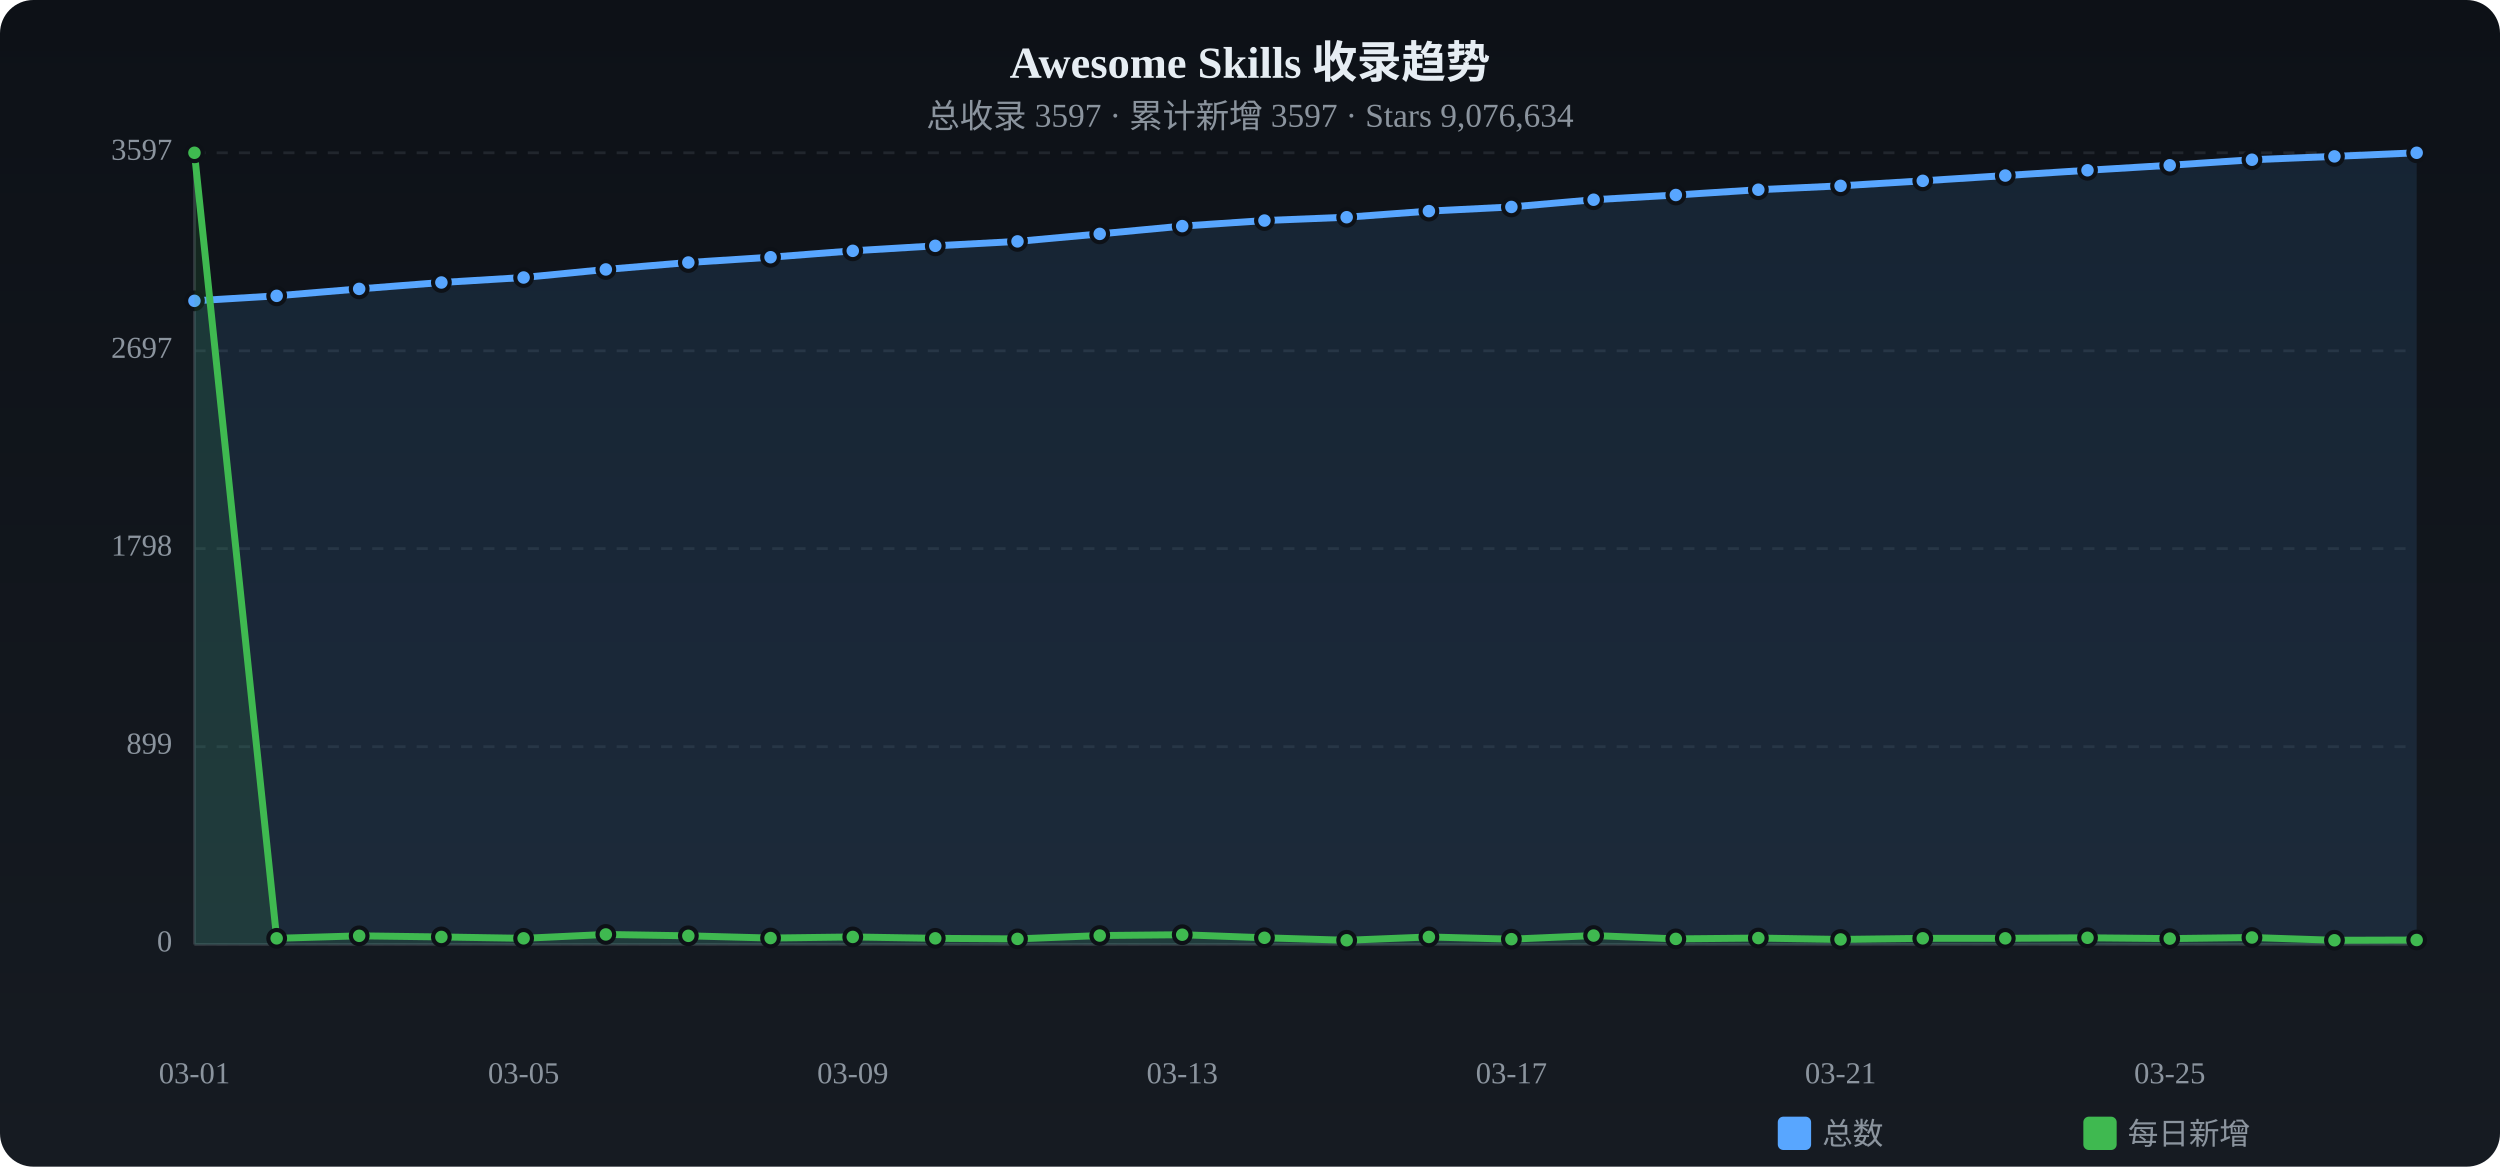
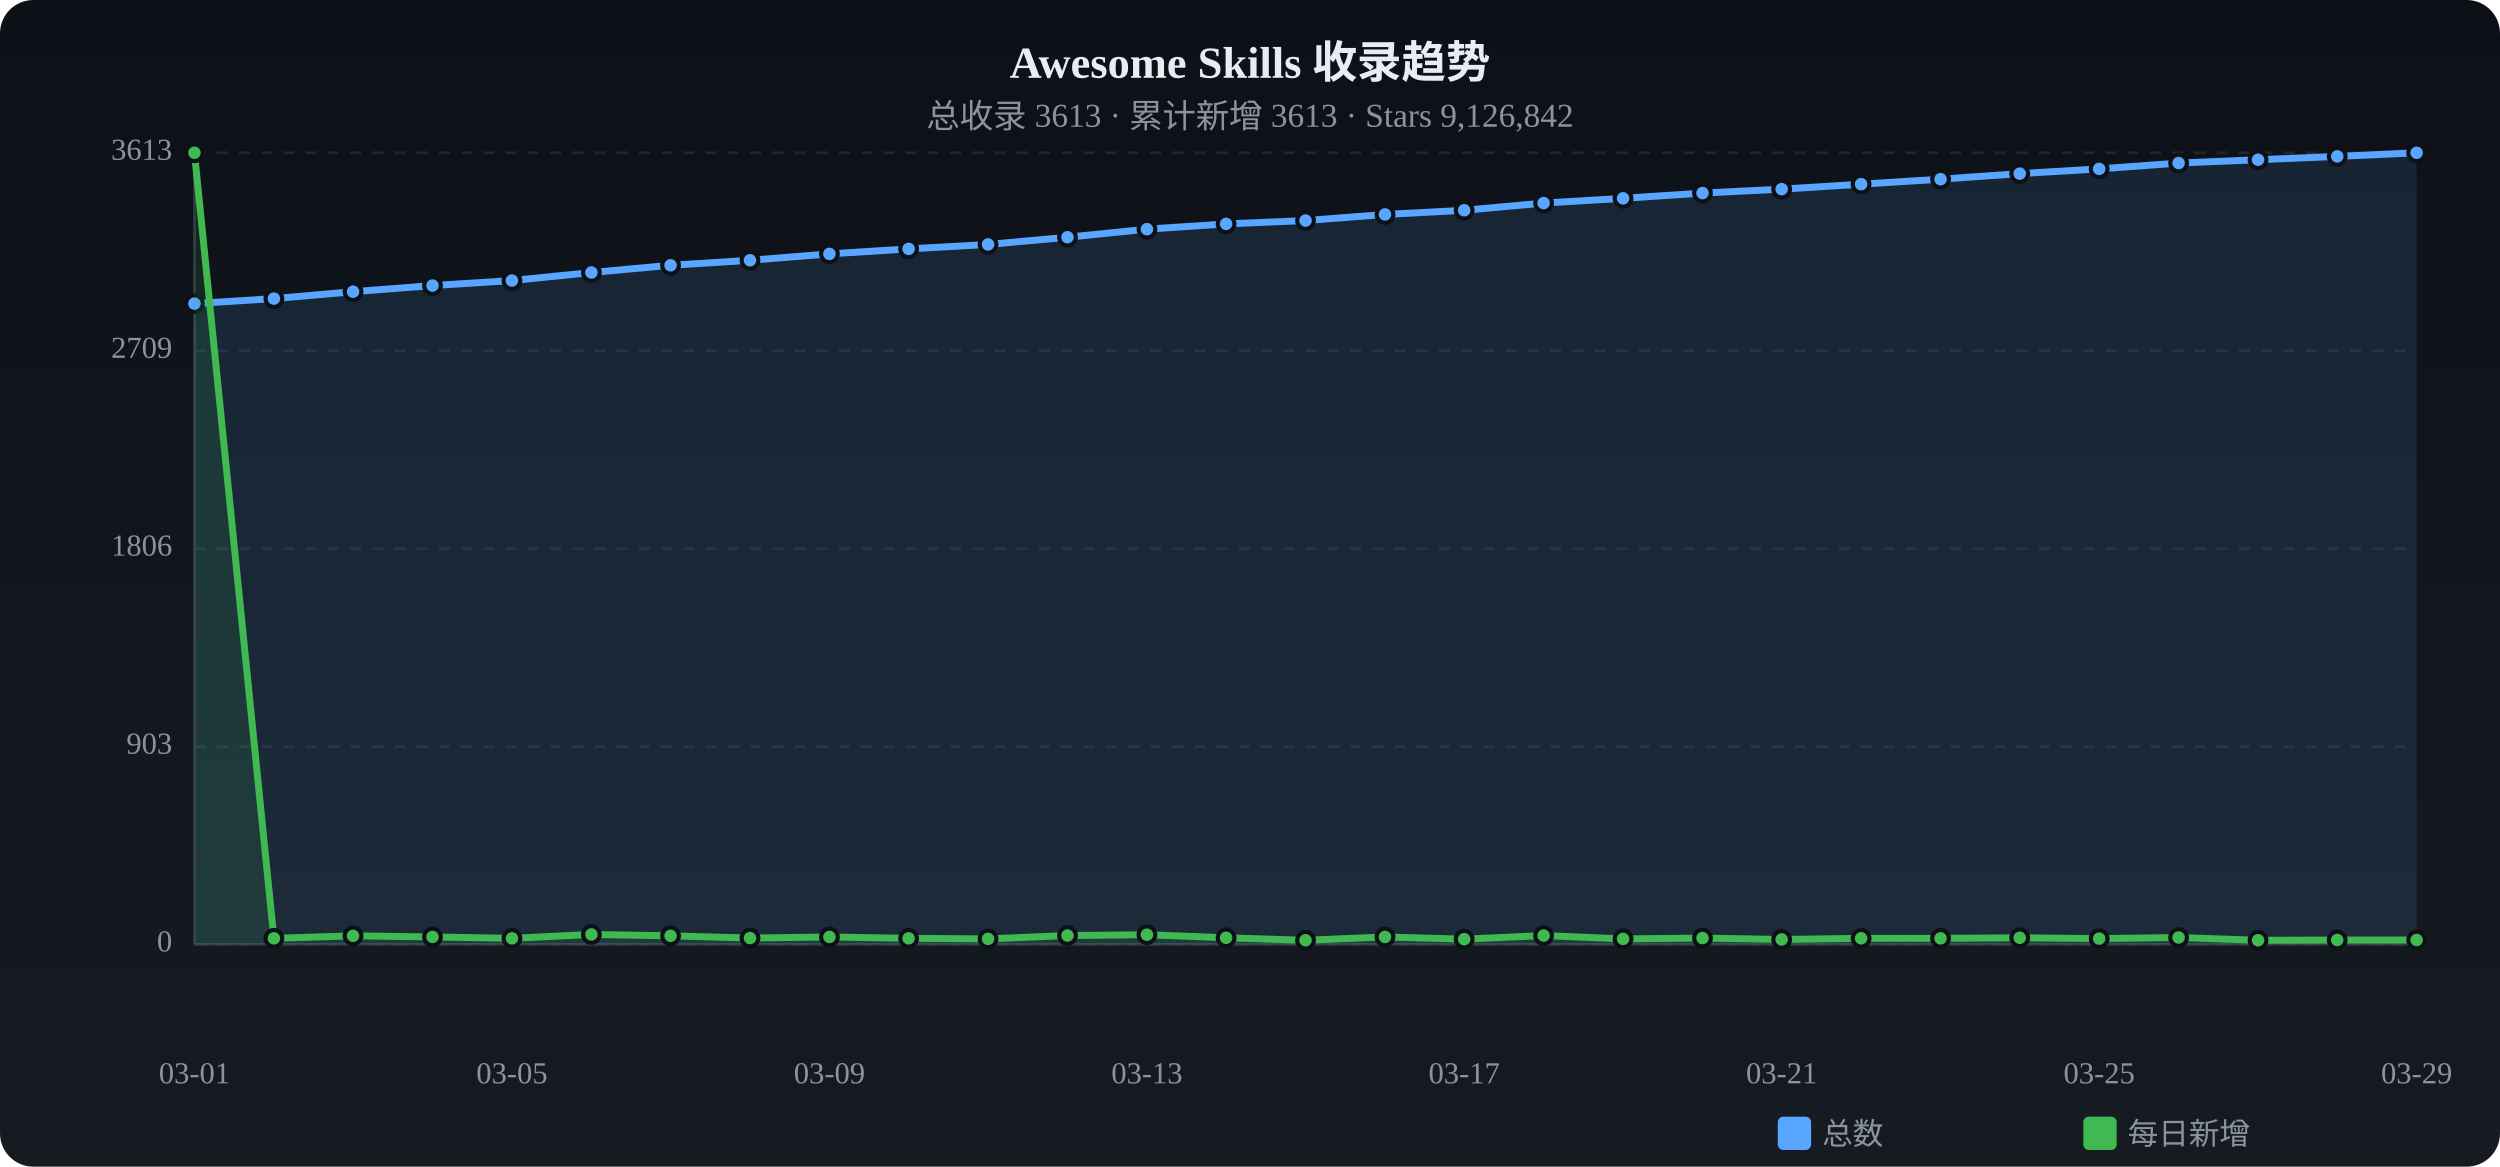
<svg xmlns="http://www.w3.org/2000/svg" viewBox="0 0 900 420" width="900" height="420">
  <defs>
    <linearGradient id="tbg" x1="0%" y1="0%" x2="0%" y2="100%">
      <stop offset="0%" stop-color="#0d1117" />
      <stop offset="100%" stop-color="#161b22" />
    </linearGradient>
  </defs>
  <rect width="900" height="420" rx="12" fill="url(#tbg)" />
  <text x="450.0" y="28" text-anchor="middle" fill="#e6edf3" font-size="16" font-weight="bold">Awesome Skills 收录趋势</text>
-   <text x="450.0" y="46" text-anchor="middle" fill="#8b949e" font-size="12">总收录 3597 · 累计新增 3597 · Stars 9,076,634</text>
+   <text x="450.0" y="46" text-anchor="middle" fill="#8b949e" font-size="12">总收录 3613 · 累计新增 3613 · Stars 9,126,842</text>
  <text x="62" y="340.0" text-anchor="end" fill="#8b949e" font-size="11" dominant-baseline="middle">0</text>
  <line x1="70" y1="340.0" x2="870" y2="340.0" stroke="#21262d" stroke-dasharray="4 4" />
-   <text x="62" y="268.8" text-anchor="end" fill="#8b949e" font-size="11" dominant-baseline="middle">899</text>
+   <text x="62" y="268.8" text-anchor="end" fill="#8b949e" font-size="11" dominant-baseline="middle">903</text>
  <line x1="70" y1="268.8" x2="870" y2="268.8" stroke="#21262d" stroke-dasharray="4 4" />
-   <text x="62" y="197.5" text-anchor="end" fill="#8b949e" font-size="11" dominant-baseline="middle">1798</text>
+   <text x="62" y="197.5" text-anchor="end" fill="#8b949e" font-size="11" dominant-baseline="middle">1806</text>
  <line x1="70" y1="197.5" x2="870" y2="197.5" stroke="#21262d" stroke-dasharray="4 4" />
-   <text x="62" y="126.3" text-anchor="end" fill="#8b949e" font-size="11" dominant-baseline="middle">2697</text>
+   <text x="62" y="126.3" text-anchor="end" fill="#8b949e" font-size="11" dominant-baseline="middle">2709</text>
  <line x1="70" y1="126.3" x2="870" y2="126.3" stroke="#21262d" stroke-dasharray="4 4" />
-   <text x="62" y="55.0" text-anchor="end" fill="#8b949e" font-size="11" dominant-baseline="middle">3597</text>
+   <text x="62" y="55.0" text-anchor="end" fill="#8b949e" font-size="11" dominant-baseline="middle">3613</text>
  <line x1="70" y1="55.0" x2="870" y2="55.0" stroke="#21262d" stroke-dasharray="4 4" />
  <line x1="70" y1="55" x2="70" y2="340" stroke="#30363d" />
  <line x1="70" y1="340" x2="870" y2="340" stroke="#30363d" />
-   <path d="M70.0,108.3 L99.6,106.5 L129.3,104.0 L158.9,101.7 L188.5,99.9 L218.1,97.0 L247.8,94.5 L277.4,92.6 L307.0,90.3 L336.7,88.5 L366.3,86.9 L395.9,84.2 L425.6,81.4 L455.2,79.4 L484.8,78.2 L514.4,76.0 L544.1,74.5 L573.7,71.9 L603.3,70.2 L633.0,68.3 L662.6,66.9 L692.2,65.1 L721.9,63.2 L751.5,61.3 L781.1,59.5 L810.7,57.5 L840.4,56.3 L870.0,55.0 L870.0,340 L70.0,340 Z" fill="#58a6ff" opacity="0.12" />
-   <polyline points="70.0,108.3 99.6,106.5 129.3,104.0 158.9,101.7 188.5,99.9 218.1,97.0 247.8,94.5 277.4,92.6 307.0,90.3 336.7,88.5 366.3,86.9 395.9,84.2 425.6,81.4 455.2,79.4 484.8,78.2 514.4,76.0 544.1,74.5 573.7,71.9 603.3,70.2 633.0,68.3 662.6,66.9 692.2,65.1 721.9,63.2 751.5,61.3 781.1,59.5 810.7,57.5 840.4,56.3 870.0,55.0" fill="none" stroke="#58a6ff" stroke-width="2.5" stroke-linecap="round" stroke-linejoin="round" />
-   <circle cx="70.0" cy="108.3" r="3" fill="#58a6ff" stroke="#0d1117" stroke-width="1.5" />
-   <circle cx="99.6" cy="106.5" r="3" fill="#58a6ff" stroke="#0d1117" stroke-width="1.5" />
-   <circle cx="129.3" cy="104.0" r="3" fill="#58a6ff" stroke="#0d1117" stroke-width="1.5" />
-   <circle cx="158.9" cy="101.7" r="3" fill="#58a6ff" stroke="#0d1117" stroke-width="1.5" />
-   <circle cx="188.5" cy="99.9" r="3" fill="#58a6ff" stroke="#0d1117" stroke-width="1.5" />
-   <circle cx="218.1" cy="97.0" r="3" fill="#58a6ff" stroke="#0d1117" stroke-width="1.5" />
-   <circle cx="247.8" cy="94.5" r="3" fill="#58a6ff" stroke="#0d1117" stroke-width="1.5" />
-   <circle cx="277.4" cy="92.6" r="3" fill="#58a6ff" stroke="#0d1117" stroke-width="1.5" />
-   <circle cx="307.0" cy="90.3" r="3" fill="#58a6ff" stroke="#0d1117" stroke-width="1.5" />
-   <circle cx="336.7" cy="88.5" r="3" fill="#58a6ff" stroke="#0d1117" stroke-width="1.5" />
-   <circle cx="366.3" cy="86.9" r="3" fill="#58a6ff" stroke="#0d1117" stroke-width="1.5" />
-   <circle cx="395.9" cy="84.2" r="3" fill="#58a6ff" stroke="#0d1117" stroke-width="1.5" />
-   <circle cx="425.6" cy="81.4" r="3" fill="#58a6ff" stroke="#0d1117" stroke-width="1.5" />
-   <circle cx="455.2" cy="79.4" r="3" fill="#58a6ff" stroke="#0d1117" stroke-width="1.5" />
-   <circle cx="484.8" cy="78.2" r="3" fill="#58a6ff" stroke="#0d1117" stroke-width="1.5" />
-   <circle cx="514.4" cy="76.0" r="3" fill="#58a6ff" stroke="#0d1117" stroke-width="1.5" />
-   <circle cx="544.1" cy="74.5" r="3" fill="#58a6ff" stroke="#0d1117" stroke-width="1.5" />
-   <circle cx="573.7" cy="71.9" r="3" fill="#58a6ff" stroke="#0d1117" stroke-width="1.5" />
-   <circle cx="603.3" cy="70.2" r="3" fill="#58a6ff" stroke="#0d1117" stroke-width="1.5" />
-   <circle cx="633.0" cy="68.3" r="3" fill="#58a6ff" stroke="#0d1117" stroke-width="1.5" />
-   <circle cx="662.6" cy="66.9" r="3" fill="#58a6ff" stroke="#0d1117" stroke-width="1.5" />
-   <circle cx="692.2" cy="65.1" r="3" fill="#58a6ff" stroke="#0d1117" stroke-width="1.5" />
-   <circle cx="721.9" cy="63.2" r="3" fill="#58a6ff" stroke="#0d1117" stroke-width="1.5" />
-   <circle cx="751.5" cy="61.3" r="3" fill="#58a6ff" stroke="#0d1117" stroke-width="1.5" />
-   <circle cx="781.1" cy="59.5" r="3" fill="#58a6ff" stroke="#0d1117" stroke-width="1.5" />
-   <circle cx="810.7" cy="57.5" r="3" fill="#58a6ff" stroke="#0d1117" stroke-width="1.5" />
-   <circle cx="840.4" cy="56.3" r="3" fill="#58a6ff" stroke="#0d1117" stroke-width="1.5" />
+   <path d="M70.0,109.3 L98.6,107.5 L127.1,105.0 L155.7,102.8 L184.3,101.0 L212.9,98.1 L241.4,95.5 L270.0,93.7 L298.6,91.4 L327.1,89.6 L355.7,88.0 L384.3,85.4 L412.9,82.5 L441.4,80.6 L470.0,79.4 L498.6,77.2 L527.1,75.7 L555.7,73.1 L584.3,71.4 L612.9,69.5 L641.4,68.1 L670.0,66.3 L698.6,64.5 L727.1,62.5 L755.7,60.8 L784.3,58.7 L812.9,57.5 L841.4,56.3 L870.0,55.0 L870.0,340 L70.0,340 Z" fill="#58a6ff" opacity="0.12" />
+   <polyline points="70.0,109.3 98.6,107.5 127.1,105.0 155.7,102.8 184.3,101.0 212.9,98.1 241.4,95.5 270.0,93.7 298.6,91.4 327.1,89.6 355.7,88.0 384.3,85.4 412.9,82.5 441.4,80.6 470.0,79.4 498.6,77.2 527.1,75.7 555.7,73.1 584.3,71.4 612.9,69.5 641.4,68.1 670.0,66.3 698.6,64.5 727.1,62.5 755.7,60.8 784.3,58.7 812.9,57.5 841.4,56.3 870.0,55.0" fill="none" stroke="#58a6ff" stroke-width="2.5" stroke-linecap="round" stroke-linejoin="round" />
+   <circle cx="70.0" cy="109.3" r="3" fill="#58a6ff" stroke="#0d1117" stroke-width="1.5" />
+   <circle cx="98.6" cy="107.5" r="3" fill="#58a6ff" stroke="#0d1117" stroke-width="1.5" />
+   <circle cx="127.1" cy="105.0" r="3" fill="#58a6ff" stroke="#0d1117" stroke-width="1.5" />
+   <circle cx="155.7" cy="102.8" r="3" fill="#58a6ff" stroke="#0d1117" stroke-width="1.5" />
+   <circle cx="184.3" cy="101.0" r="3" fill="#58a6ff" stroke="#0d1117" stroke-width="1.5" />
+   <circle cx="212.9" cy="98.1" r="3" fill="#58a6ff" stroke="#0d1117" stroke-width="1.5" />
+   <circle cx="241.4" cy="95.5" r="3" fill="#58a6ff" stroke="#0d1117" stroke-width="1.5" />
+   <circle cx="270.0" cy="93.7" r="3" fill="#58a6ff" stroke="#0d1117" stroke-width="1.5" />
+   <circle cx="298.6" cy="91.4" r="3" fill="#58a6ff" stroke="#0d1117" stroke-width="1.5" />
+   <circle cx="327.1" cy="89.6" r="3" fill="#58a6ff" stroke="#0d1117" stroke-width="1.5" />
+   <circle cx="355.7" cy="88.0" r="3" fill="#58a6ff" stroke="#0d1117" stroke-width="1.5" />
+   <circle cx="384.3" cy="85.4" r="3" fill="#58a6ff" stroke="#0d1117" stroke-width="1.5" />
+   <circle cx="412.9" cy="82.5" r="3" fill="#58a6ff" stroke="#0d1117" stroke-width="1.5" />
+   <circle cx="441.4" cy="80.6" r="3" fill="#58a6ff" stroke="#0d1117" stroke-width="1.5" />
+   <circle cx="470.0" cy="79.4" r="3" fill="#58a6ff" stroke="#0d1117" stroke-width="1.5" />
+   <circle cx="498.6" cy="77.2" r="3" fill="#58a6ff" stroke="#0d1117" stroke-width="1.5" />
+   <circle cx="527.1" cy="75.7" r="3" fill="#58a6ff" stroke="#0d1117" stroke-width="1.5" />
+   <circle cx="555.7" cy="73.1" r="3" fill="#58a6ff" stroke="#0d1117" stroke-width="1.5" />
+   <circle cx="584.3" cy="71.4" r="3" fill="#58a6ff" stroke="#0d1117" stroke-width="1.5" />
+   <circle cx="612.9" cy="69.5" r="3" fill="#58a6ff" stroke="#0d1117" stroke-width="1.5" />
+   <circle cx="641.4" cy="68.1" r="3" fill="#58a6ff" stroke="#0d1117" stroke-width="1.5" />
+   <circle cx="670.0" cy="66.3" r="3" fill="#58a6ff" stroke="#0d1117" stroke-width="1.5" />
+   <circle cx="698.6" cy="64.5" r="3" fill="#58a6ff" stroke="#0d1117" stroke-width="1.5" />
+   <circle cx="727.1" cy="62.5" r="3" fill="#58a6ff" stroke="#0d1117" stroke-width="1.5" />
+   <circle cx="755.7" cy="60.8" r="3" fill="#58a6ff" stroke="#0d1117" stroke-width="1.5" />
+   <circle cx="784.3" cy="58.7" r="3" fill="#58a6ff" stroke="#0d1117" stroke-width="1.5" />
+   <circle cx="812.9" cy="57.5" r="3" fill="#58a6ff" stroke="#0d1117" stroke-width="1.5" />
+   <circle cx="841.4" cy="56.3" r="3" fill="#58a6ff" stroke="#0d1117" stroke-width="1.5" />
  <circle cx="870.0" cy="55.0" r="3" fill="#58a6ff" stroke="#0d1117" stroke-width="1.5" />
-   <path d="M70.0,55.0 L99.6,337.8 L129.3,336.9 L158.9,337.3 L188.5,337.8 L218.1,336.4 L247.8,336.9 L277.4,337.7 L307.0,337.3 L336.7,337.8 L366.3,338.0 L395.9,336.8 L425.6,336.5 L455.2,337.6 L484.8,338.5 L514.4,337.3 L544.1,338.1 L573.7,336.8 L603.3,338.0 L633.0,337.7 L662.6,338.2 L692.2,337.8 L721.9,337.8 L751.5,337.6 L781.1,337.9 L810.7,337.5 L840.4,338.5 L870.0,338.4 L870.0,340 L70.0,340 Z" fill="#3fb950" opacity="0.12" />
-   <polyline points="70.0,55.0 99.6,337.8 129.3,336.9 158.9,337.3 188.5,337.8 218.1,336.4 247.8,336.9 277.4,337.7 307.0,337.3 336.7,337.8 366.3,338.0 395.9,336.8 425.6,336.5 455.2,337.6 484.8,338.5 514.4,337.3 544.1,338.1 573.7,336.8 603.3,338.0 633.0,337.7 662.6,338.2 692.2,337.8 721.9,337.8 751.5,337.6 781.1,337.9 810.7,337.5 840.4,338.5 870.0,338.4" fill="none" stroke="#3fb950" stroke-width="2.5" stroke-linecap="round" stroke-linejoin="round" />
+   <path d="M70.0,55.0 L98.6,337.8 L127.1,336.9 L155.7,337.3 L184.3,337.8 L212.9,336.4 L241.4,336.9 L270.0,337.7 L298.6,337.3 L327.1,337.8 L355.7,338.0 L384.3,336.8 L412.9,336.5 L441.4,337.6 L470.0,338.5 L498.6,337.3 L527.1,338.1 L555.7,336.8 L584.3,338.0 L612.9,337.7 L641.4,338.2 L670.0,337.8 L698.6,337.8 L727.1,337.6 L755.7,337.9 L784.3,337.5 L812.9,338.5 L841.4,338.4 L870.0,338.4 L870.0,340 L70.0,340 Z" fill="#3fb950" opacity="0.12" />
+   <polyline points="70.0,55.0 98.6,337.8 127.1,336.9 155.7,337.3 184.3,337.8 212.9,336.4 241.4,336.9 270.0,337.7 298.6,337.3 327.1,337.8 355.7,338.0 384.3,336.8 412.9,336.5 441.4,337.6 470.0,338.5 498.6,337.3 527.1,338.1 555.7,336.8 584.3,338.0 612.9,337.7 641.4,338.2 670.0,337.8 698.6,337.8 727.1,337.6 755.7,337.9 784.3,337.5 812.9,338.5 841.4,338.4 870.0,338.4" fill="none" stroke="#3fb950" stroke-width="2.5" stroke-linecap="round" stroke-linejoin="round" />
  <circle cx="70.0" cy="55.0" r="3" fill="#3fb950" stroke="#0d1117" stroke-width="1.5" />
-   <circle cx="99.6" cy="337.8" r="3" fill="#3fb950" stroke="#0d1117" stroke-width="1.5" />
-   <circle cx="129.3" cy="336.9" r="3" fill="#3fb950" stroke="#0d1117" stroke-width="1.5" />
-   <circle cx="158.9" cy="337.3" r="3" fill="#3fb950" stroke="#0d1117" stroke-width="1.5" />
-   <circle cx="188.5" cy="337.8" r="3" fill="#3fb950" stroke="#0d1117" stroke-width="1.5" />
-   <circle cx="218.1" cy="336.4" r="3" fill="#3fb950" stroke="#0d1117" stroke-width="1.5" />
-   <circle cx="247.8" cy="336.9" r="3" fill="#3fb950" stroke="#0d1117" stroke-width="1.5" />
-   <circle cx="277.4" cy="337.7" r="3" fill="#3fb950" stroke="#0d1117" stroke-width="1.5" />
-   <circle cx="307.0" cy="337.3" r="3" fill="#3fb950" stroke="#0d1117" stroke-width="1.5" />
-   <circle cx="336.7" cy="337.8" r="3" fill="#3fb950" stroke="#0d1117" stroke-width="1.5" />
-   <circle cx="366.3" cy="338.0" r="3" fill="#3fb950" stroke="#0d1117" stroke-width="1.5" />
-   <circle cx="395.9" cy="336.8" r="3" fill="#3fb950" stroke="#0d1117" stroke-width="1.5" />
-   <circle cx="425.6" cy="336.5" r="3" fill="#3fb950" stroke="#0d1117" stroke-width="1.5" />
-   <circle cx="455.2" cy="337.6" r="3" fill="#3fb950" stroke="#0d1117" stroke-width="1.5" />
-   <circle cx="484.8" cy="338.5" r="3" fill="#3fb950" stroke="#0d1117" stroke-width="1.5" />
-   <circle cx="514.4" cy="337.3" r="3" fill="#3fb950" stroke="#0d1117" stroke-width="1.5" />
-   <circle cx="544.1" cy="338.1" r="3" fill="#3fb950" stroke="#0d1117" stroke-width="1.5" />
-   <circle cx="573.7" cy="336.8" r="3" fill="#3fb950" stroke="#0d1117" stroke-width="1.5" />
-   <circle cx="603.3" cy="338.0" r="3" fill="#3fb950" stroke="#0d1117" stroke-width="1.5" />
-   <circle cx="633.0" cy="337.7" r="3" fill="#3fb950" stroke="#0d1117" stroke-width="1.5" />
-   <circle cx="662.6" cy="338.2" r="3" fill="#3fb950" stroke="#0d1117" stroke-width="1.5" />
-   <circle cx="692.2" cy="337.8" r="3" fill="#3fb950" stroke="#0d1117" stroke-width="1.5" />
-   <circle cx="721.9" cy="337.8" r="3" fill="#3fb950" stroke="#0d1117" stroke-width="1.5" />
-   <circle cx="751.5" cy="337.6" r="3" fill="#3fb950" stroke="#0d1117" stroke-width="1.5" />
-   <circle cx="781.1" cy="337.9" r="3" fill="#3fb950" stroke="#0d1117" stroke-width="1.5" />
-   <circle cx="810.7" cy="337.5" r="3" fill="#3fb950" stroke="#0d1117" stroke-width="1.5" />
-   <circle cx="840.4" cy="338.5" r="3" fill="#3fb950" stroke="#0d1117" stroke-width="1.5" />
+   <circle cx="98.6" cy="337.8" r="3" fill="#3fb950" stroke="#0d1117" stroke-width="1.5" />
+   <circle cx="127.1" cy="336.9" r="3" fill="#3fb950" stroke="#0d1117" stroke-width="1.5" />
+   <circle cx="155.7" cy="337.3" r="3" fill="#3fb950" stroke="#0d1117" stroke-width="1.5" />
+   <circle cx="184.3" cy="337.8" r="3" fill="#3fb950" stroke="#0d1117" stroke-width="1.5" />
+   <circle cx="212.9" cy="336.4" r="3" fill="#3fb950" stroke="#0d1117" stroke-width="1.5" />
+   <circle cx="241.4" cy="336.9" r="3" fill="#3fb950" stroke="#0d1117" stroke-width="1.5" />
+   <circle cx="270.0" cy="337.7" r="3" fill="#3fb950" stroke="#0d1117" stroke-width="1.5" />
+   <circle cx="298.6" cy="337.3" r="3" fill="#3fb950" stroke="#0d1117" stroke-width="1.5" />
+   <circle cx="327.1" cy="337.8" r="3" fill="#3fb950" stroke="#0d1117" stroke-width="1.5" />
+   <circle cx="355.7" cy="338.0" r="3" fill="#3fb950" stroke="#0d1117" stroke-width="1.5" />
+   <circle cx="384.3" cy="336.8" r="3" fill="#3fb950" stroke="#0d1117" stroke-width="1.5" />
+   <circle cx="412.9" cy="336.5" r="3" fill="#3fb950" stroke="#0d1117" stroke-width="1.5" />
+   <circle cx="441.4" cy="337.6" r="3" fill="#3fb950" stroke="#0d1117" stroke-width="1.5" />
+   <circle cx="470.0" cy="338.5" r="3" fill="#3fb950" stroke="#0d1117" stroke-width="1.5" />
+   <circle cx="498.6" cy="337.3" r="3" fill="#3fb950" stroke="#0d1117" stroke-width="1.5" />
+   <circle cx="527.1" cy="338.1" r="3" fill="#3fb950" stroke="#0d1117" stroke-width="1.5" />
+   <circle cx="555.7" cy="336.8" r="3" fill="#3fb950" stroke="#0d1117" stroke-width="1.5" />
+   <circle cx="584.3" cy="338.0" r="3" fill="#3fb950" stroke="#0d1117" stroke-width="1.5" />
+   <circle cx="612.9" cy="337.7" r="3" fill="#3fb950" stroke="#0d1117" stroke-width="1.5" />
+   <circle cx="641.4" cy="338.2" r="3" fill="#3fb950" stroke="#0d1117" stroke-width="1.5" />
+   <circle cx="670.0" cy="337.8" r="3" fill="#3fb950" stroke="#0d1117" stroke-width="1.5" />
+   <circle cx="698.6" cy="337.8" r="3" fill="#3fb950" stroke="#0d1117" stroke-width="1.5" />
+   <circle cx="727.1" cy="337.6" r="3" fill="#3fb950" stroke="#0d1117" stroke-width="1.5" />
+   <circle cx="755.7" cy="337.9" r="3" fill="#3fb950" stroke="#0d1117" stroke-width="1.5" />
+   <circle cx="784.3" cy="337.5" r="3" fill="#3fb950" stroke="#0d1117" stroke-width="1.5" />
+   <circle cx="812.9" cy="338.5" r="3" fill="#3fb950" stroke="#0d1117" stroke-width="1.5" />
+   <circle cx="841.4" cy="338.4" r="3" fill="#3fb950" stroke="#0d1117" stroke-width="1.5" />
  <circle cx="870.0" cy="338.4" r="3" fill="#3fb950" stroke="#0d1117" stroke-width="1.5" />
  <text x="70.0" y="390" text-anchor="middle" fill="#8b949e" font-size="11">03-01</text>
-   <text x="188.5" y="390" text-anchor="middle" fill="#8b949e" font-size="11">03-05</text>
-   <text x="307.0" y="390" text-anchor="middle" fill="#8b949e" font-size="11">03-09</text>
-   <text x="425.6" y="390" text-anchor="middle" fill="#8b949e" font-size="11">03-13</text>
-   <text x="544.1" y="390" text-anchor="middle" fill="#8b949e" font-size="11">03-17</text>
-   <text x="662.6" y="390" text-anchor="middle" fill="#8b949e" font-size="11">03-21</text>
-   <text x="781.1" y="390" text-anchor="middle" fill="#8b949e" font-size="11">03-25</text>
+   <text x="184.3" y="390" text-anchor="middle" fill="#8b949e" font-size="11">03-05</text>
+   <text x="298.6" y="390" text-anchor="middle" fill="#8b949e" font-size="11">03-09</text>
+   <text x="412.9" y="390" text-anchor="middle" fill="#8b949e" font-size="11">03-13</text>
+   <text x="527.1" y="390" text-anchor="middle" fill="#8b949e" font-size="11">03-17</text>
+   <text x="641.4" y="390" text-anchor="middle" fill="#8b949e" font-size="11">03-21</text>
+   <text x="755.7" y="390" text-anchor="middle" fill="#8b949e" font-size="11">03-25</text>
+   <text x="870.0" y="390" text-anchor="middle" fill="#8b949e" font-size="11">03-29</text>
  <rect x="640" y="402" width="12" height="12" rx="2" fill="#58a6ff" />
  <text x="656" y="412" fill="#8b949e" font-size="11">总数</text>
  <rect x="750" y="402" width="12" height="12" rx="2" fill="#3fb950" />
  <text x="766" y="412" fill="#8b949e" font-size="11">每日新增</text>
</svg>
